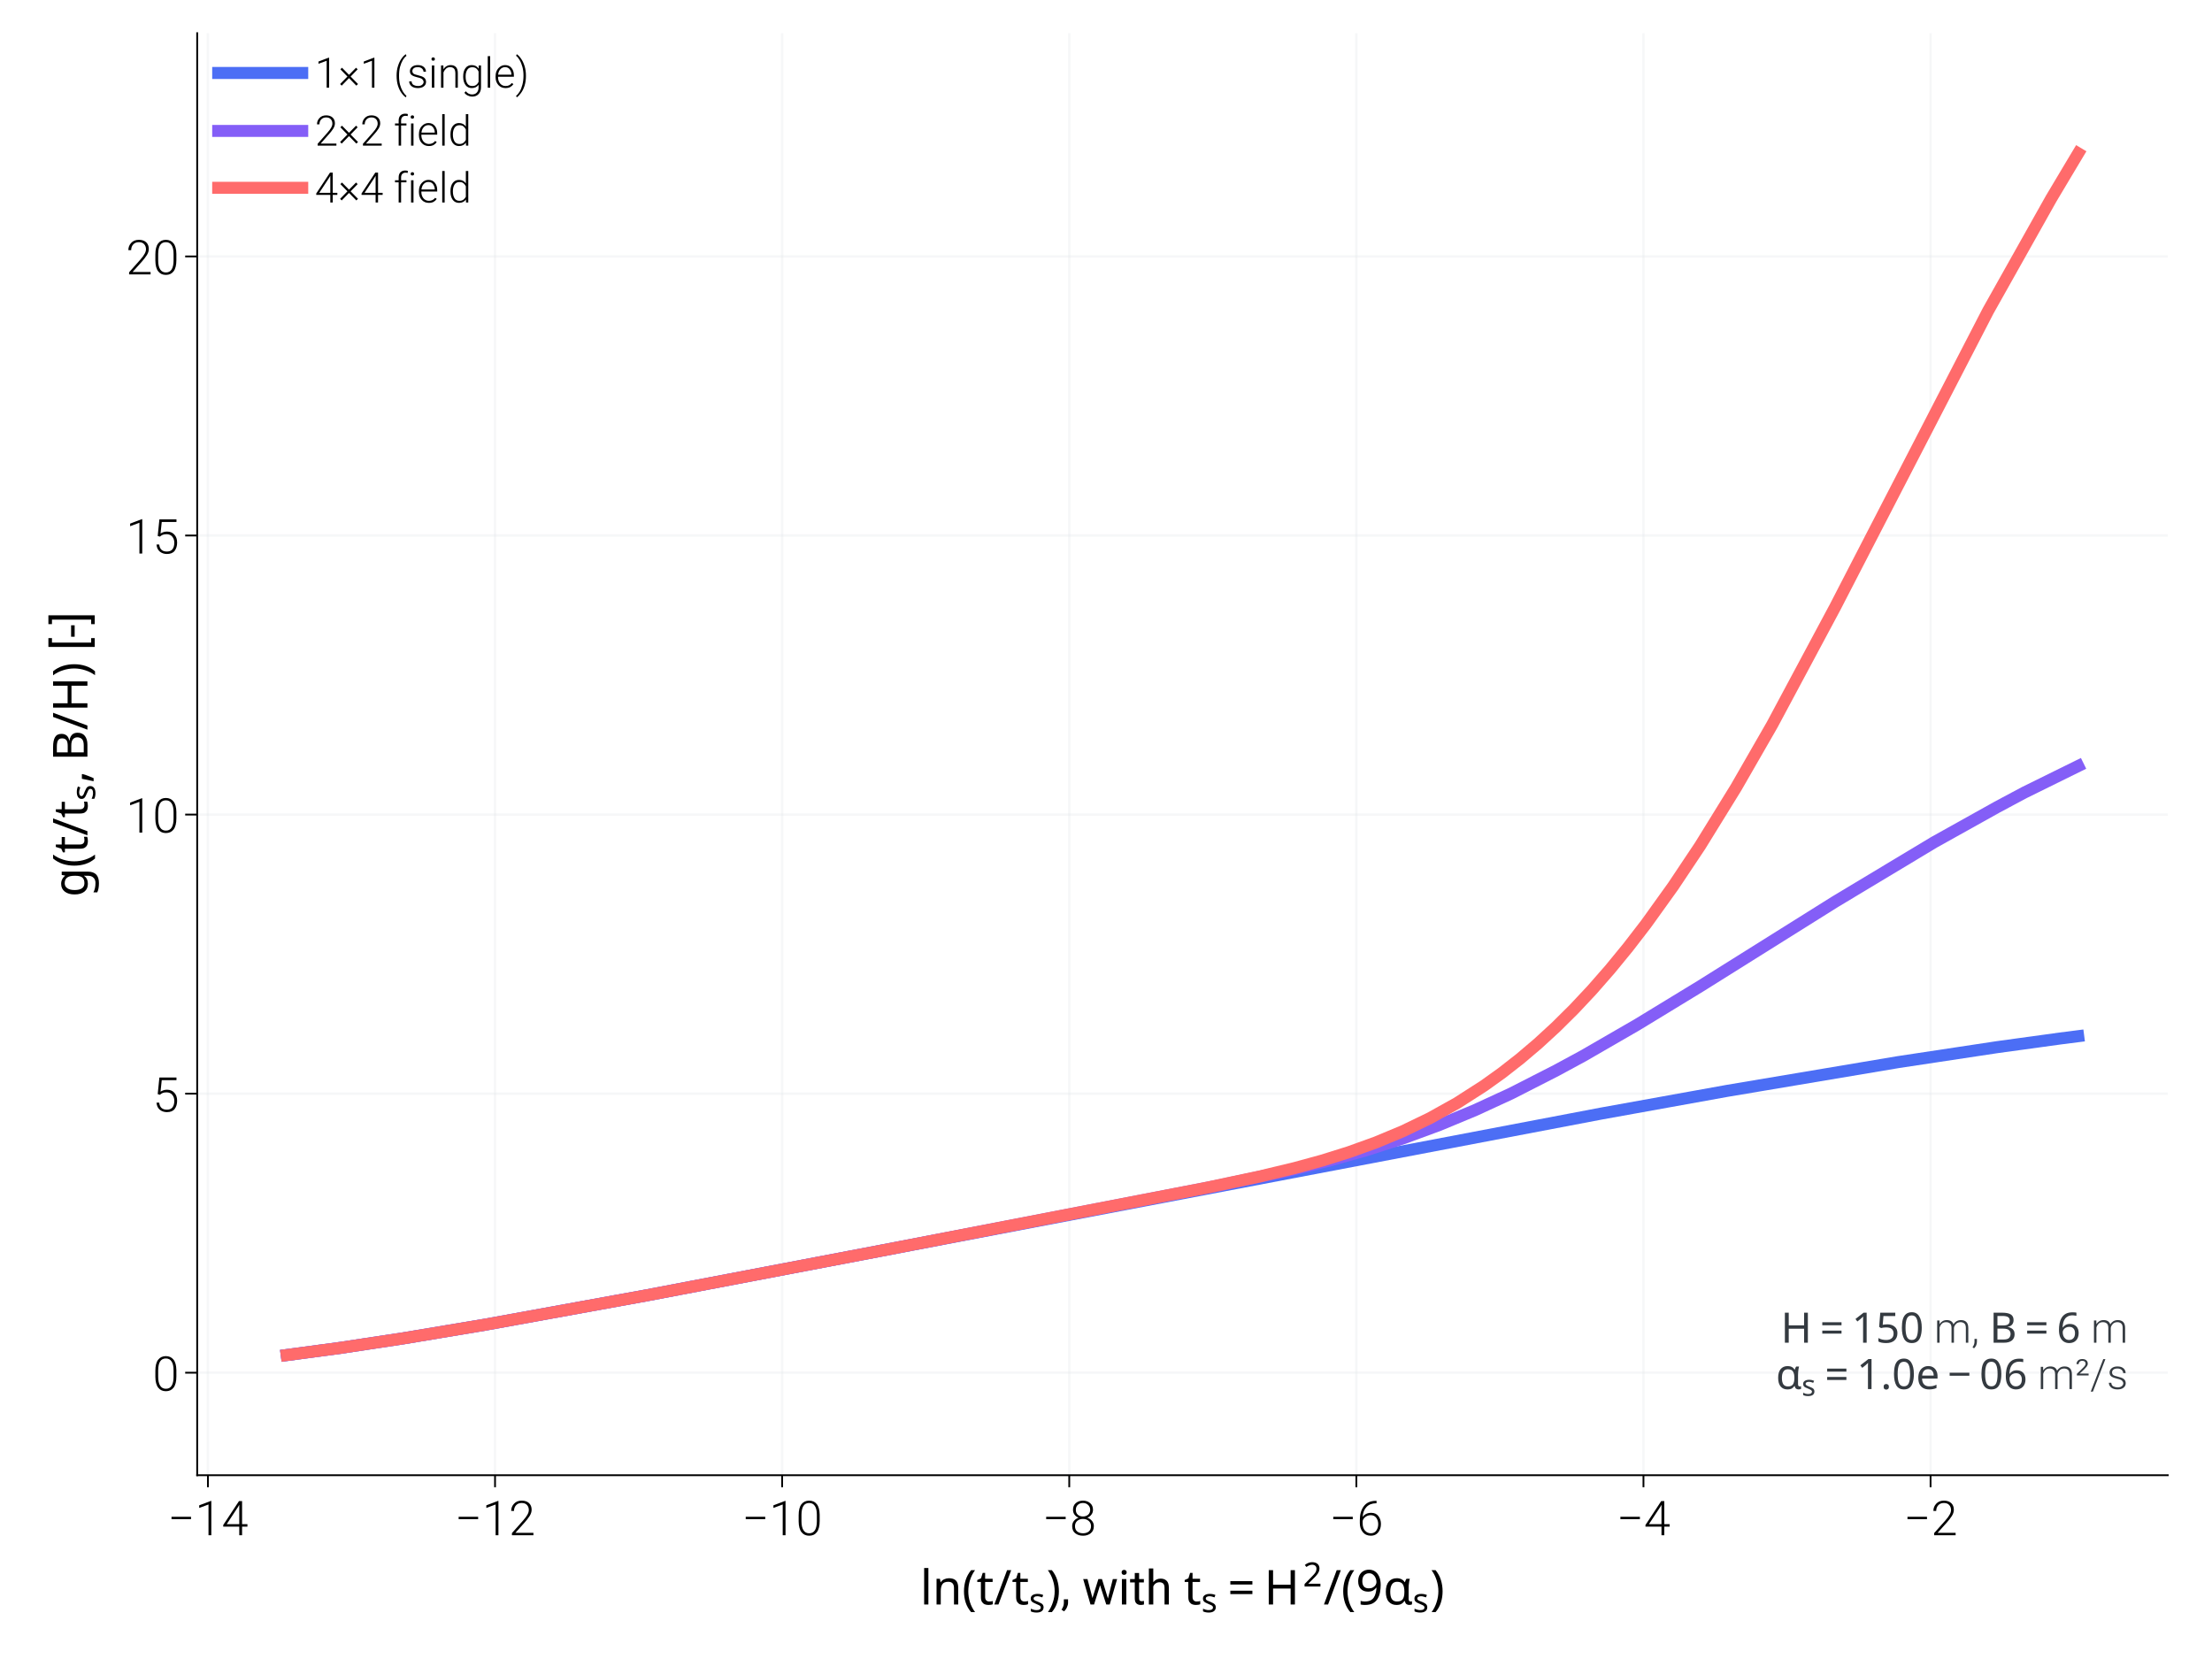
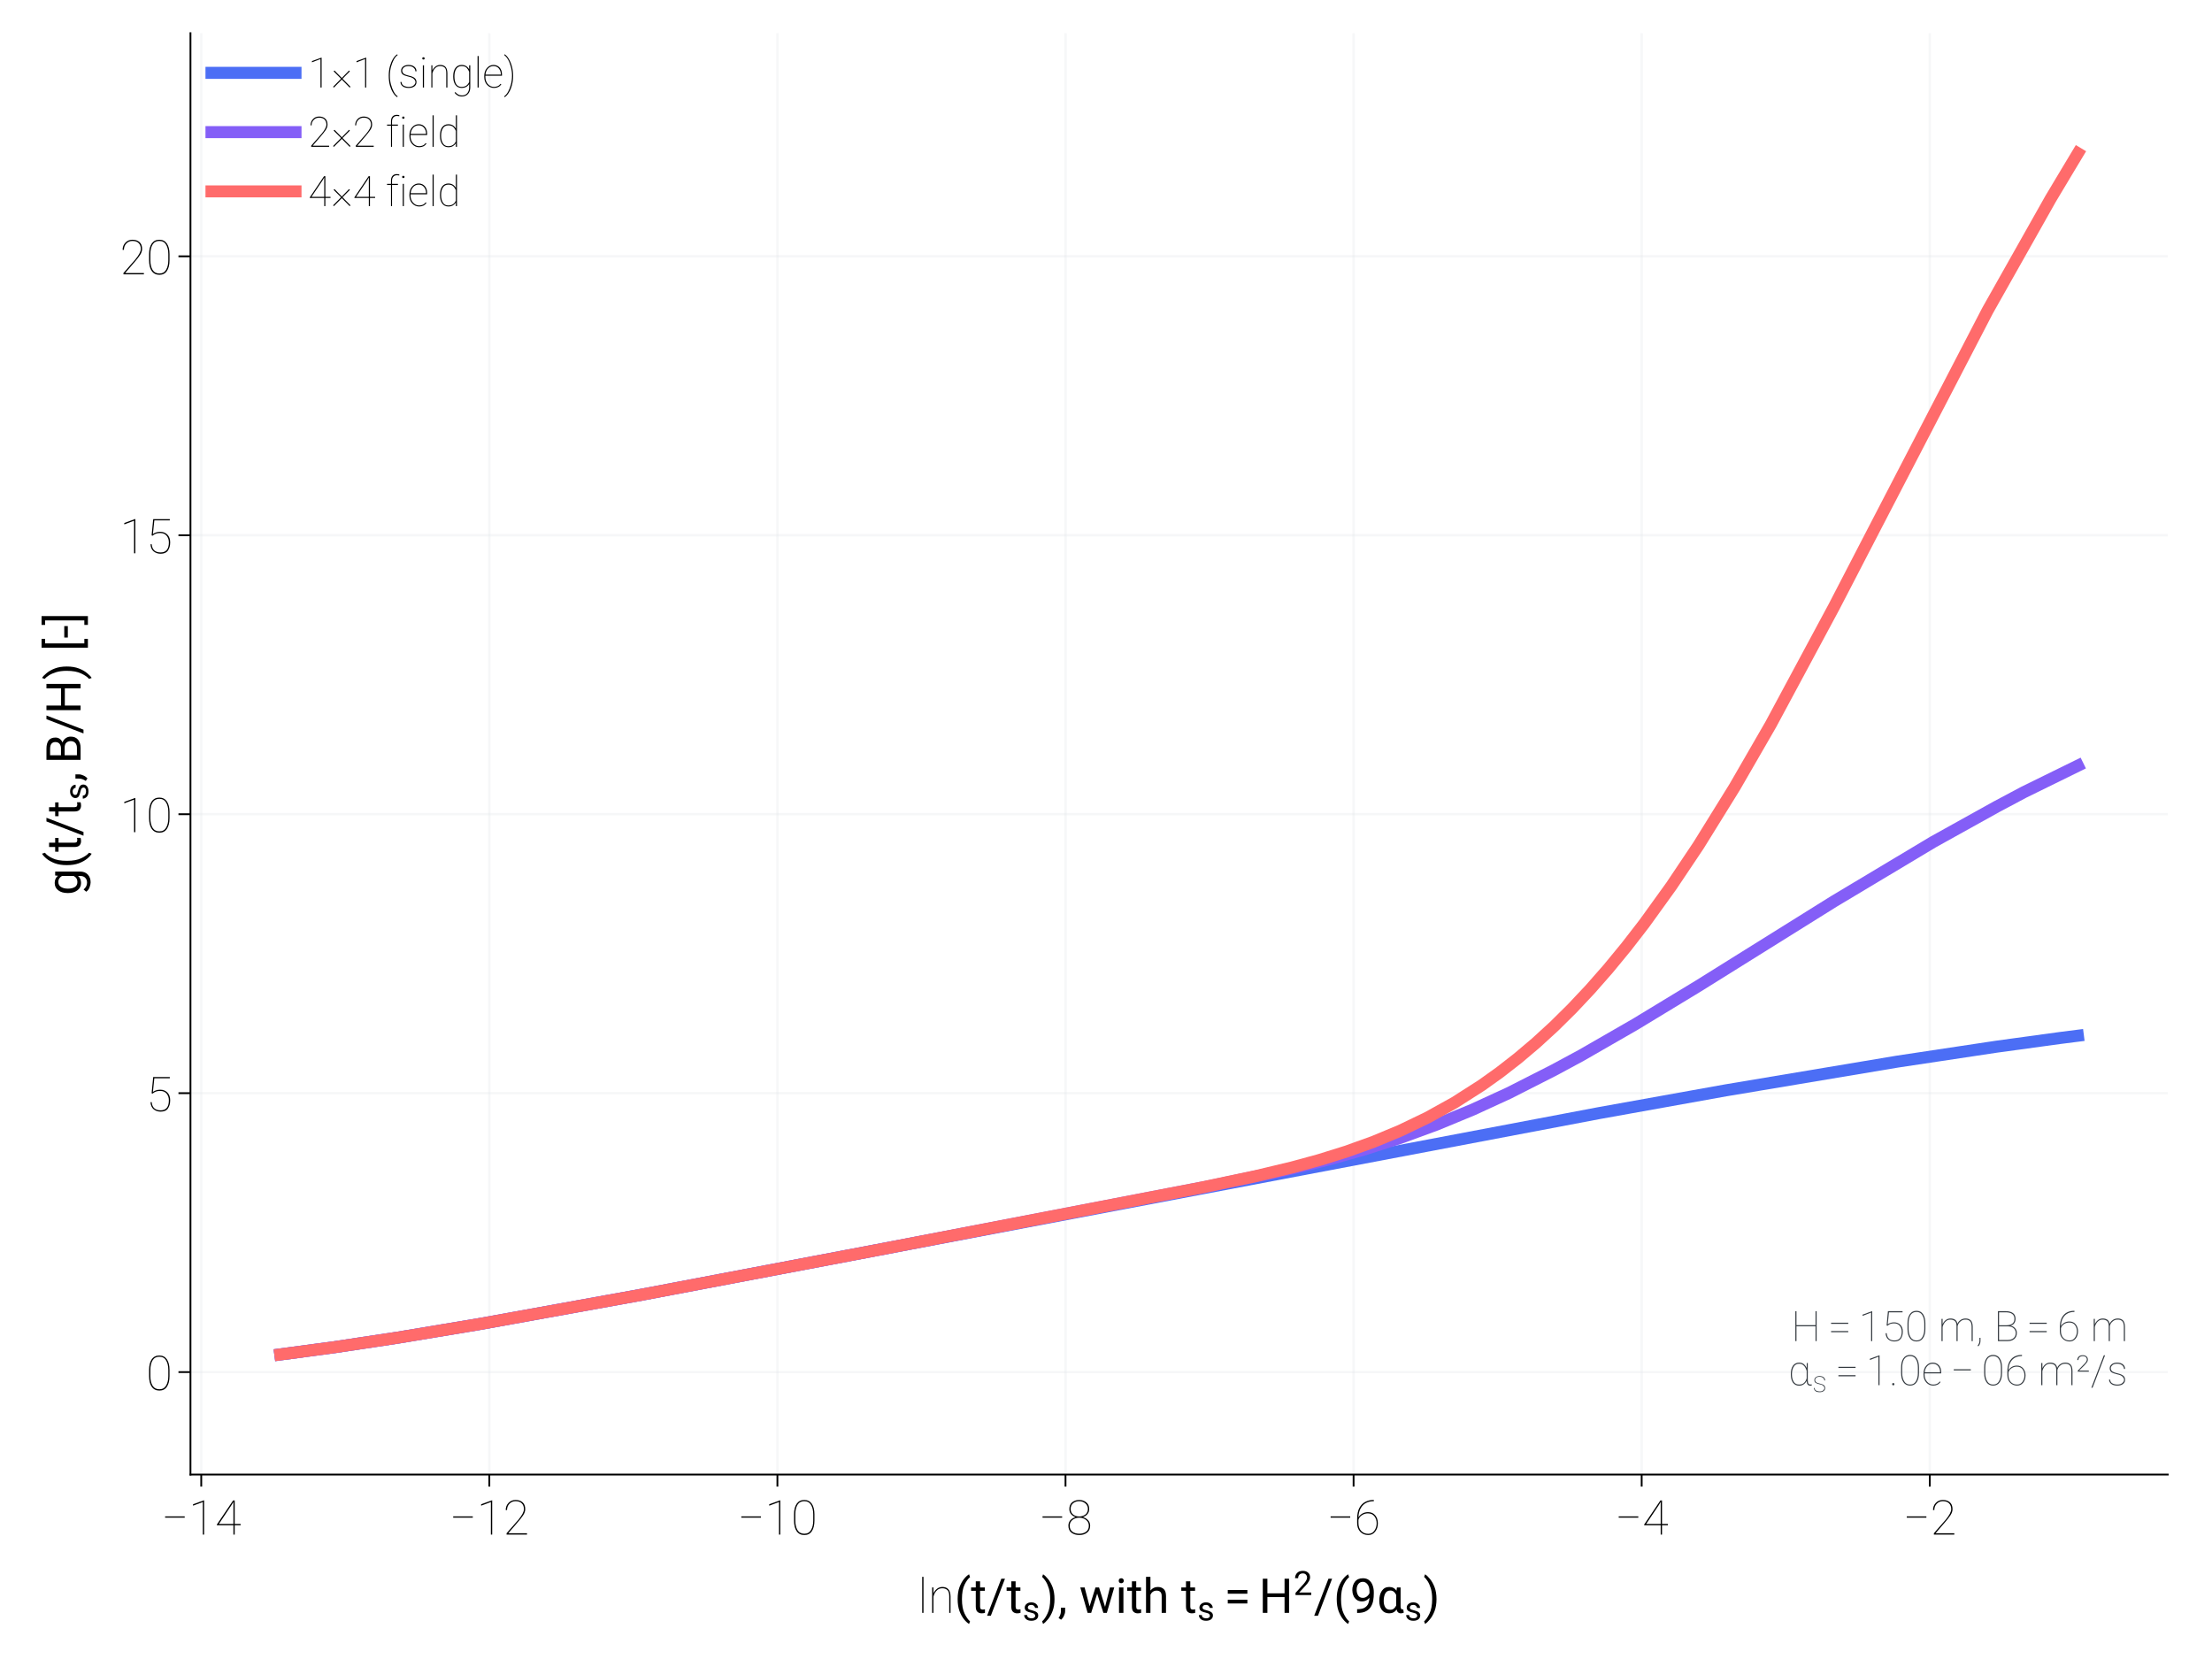
<svg xmlns="http://www.w3.org/2000/svg" xmlns:xlink="http://www.w3.org/1999/xlink" width="368.504pt" height="276.378pt" viewBox="0 0 368.504 276.378" version="1.1">
  <defs>
    <style type="text/css">*{stroke-linejoin: round; stroke-linecap: butt}</style>
  </defs>
  <g id="figure_1">
    <g id="patch_1">
      <path d="M 0 276.378  L 368.504 276.378  L 368.504 0  L 0 0  z " style="fill: #ffffff" />
    </g>
    <g id="axes_1">
      <g id="patch_2">
-         <path d="M 32.85 245.762  L 361.134 245.762  L 361.134 5.528  L 32.85 5.528  z " style="fill: #ffffff" />
+         <path d="M 31.73 245.65  L 361.134 245.65  L 361.134 5.528  L 31.73 5.528  z " style="fill: #ffffff" />
      </g>
      <g id="matplotlib.axis_1">
        <g id="xtick_1">
          <g id="line2d_1">
-             <path d="M 34.64 245.762  L 34.64 5.528  " clip-path="url(#p4594694146)" style="fill: none; stroke: #dee2e6; stroke-opacity: 0.25; stroke-width: 0.4; stroke-linecap: square" />
+             <path d="M 33.526 245.65  L 33.526 5.528  " clip-path="url(#p5fca2d8952)" style="fill: none; stroke: #dee2e6; stroke-opacity: 0.25; stroke-width: 0.4; stroke-linecap: square" />
          </g>
          <g id="line2d_2">
            <defs>
              <path id="mc1f253ca44" d="M 0 0  L 0 2  " style="stroke: #000000; stroke-width: 0.3" />
            </defs>
            <g>
-               <use xlink:href="#mc1f253ca44" x="34.64" y="245.762" style="stroke: #000000; stroke-width: 0.3" />
+               <use xlink:href="#mc1f253ca44" x="33.526" y="245.65" style="stroke: #000000; stroke-width: 0.3" />
            </g>
          </g>
          <g id="text_1">
-             <text style="font-weight: 300; font-size: 8px; font-family: 'Roboto', 'Lato', 'Inter', 'Open Sans', 'Arial', 'Helvetica', 'Paperlogy', 'Noto Sans CJK KR', 'Pretendard', 'Gothic A1', 'Freesentation', 'AppleGothic', 'Malgun Gothic', sans-serif; text-anchor: middle" x="34.64" y="255.762" transform="rotate(-0 34.63952 255.7624)">−14</text>
+             <text style="font-weight: 200; font-size: 8px; font-family: 'Roboto', 'Inter', 'Paperlogy', 'Noto Sans CJK KR', 'Pretendard', 'Noto Sans Math', 'Noto Sans Symbols', 'Noto Sans Symbols 2', sans-serif; text-anchor: middle" x="33.526" y="255.65" transform="rotate(-0 33.52563 255.6504)">−14</text>
          </g>
        </g>
        <g id="xtick_2">
          <g id="line2d_3">
-             <path d="M 82.47 245.762  L 82.47 5.528  " clip-path="url(#p4594694146)" style="fill: none; stroke: #dee2e6; stroke-opacity: 0.25; stroke-width: 0.4; stroke-linecap: square" />
+             <path d="M 81.519 245.65  L 81.519 5.528  " clip-path="url(#p5fca2d8952)" style="fill: none; stroke: #dee2e6; stroke-opacity: 0.25; stroke-width: 0.4; stroke-linecap: square" />
          </g>
          <g id="line2d_4">
            <g>
-               <use xlink:href="#mc1f253ca44" x="82.47" y="245.762" style="stroke: #000000; stroke-width: 0.3" />
+               <use xlink:href="#mc1f253ca44" x="81.519" y="245.65" style="stroke: #000000; stroke-width: 0.3" />
            </g>
          </g>
          <g id="text_2">
-             <text style="font-weight: 300; font-size: 8px; font-family: 'Roboto', 'Lato', 'Inter', 'Open Sans', 'Arial', 'Helvetica', 'Paperlogy', 'Noto Sans CJK KR', 'Pretendard', 'Gothic A1', 'Freesentation', 'AppleGothic', 'Malgun Gothic', sans-serif; text-anchor: middle" x="82.47" y="255.762" transform="rotate(-0 82.46967 255.7624)">−12</text>
+             <text style="font-weight: 200; font-size: 8px; font-family: 'Roboto', 'Inter', 'Paperlogy', 'Noto Sans CJK KR', 'Pretendard', 'Noto Sans Math', 'Noto Sans Symbols', 'Noto Sans Symbols 2', sans-serif; text-anchor: middle" x="81.519" y="255.65" transform="rotate(-0 81.51896 255.6504)">−12</text>
          </g>
        </g>
        <g id="xtick_3">
          <g id="line2d_5">
-             <path d="M 130.3 245.762  L 130.3 5.528  " clip-path="url(#p4594694146)" style="fill: none; stroke: #dee2e6; stroke-opacity: 0.25; stroke-width: 0.4; stroke-linecap: square" />
+             <path d="M 129.512 245.65  L 129.512 5.528  " clip-path="url(#p5fca2d8952)" style="fill: none; stroke: #dee2e6; stroke-opacity: 0.25; stroke-width: 0.4; stroke-linecap: square" />
          </g>
          <g id="line2d_6">
            <g>
-               <use xlink:href="#mc1f253ca44" x="130.3" y="245.762" style="stroke: #000000; stroke-width: 0.3" />
+               <use xlink:href="#mc1f253ca44" x="129.512" y="245.65" style="stroke: #000000; stroke-width: 0.3" />
            </g>
          </g>
          <g id="text_3">
-             <text style="font-weight: 300; font-size: 8px; font-family: 'Roboto', 'Lato', 'Inter', 'Open Sans', 'Arial', 'Helvetica', 'Paperlogy', 'Noto Sans CJK KR', 'Pretendard', 'Gothic A1', 'Freesentation', 'AppleGothic', 'Malgun Gothic', sans-serif; text-anchor: middle" x="130.3" y="255.762" transform="rotate(-0 130.2998 255.7624)">−10</text>
+             <text style="font-weight: 200; font-size: 8px; font-family: 'Roboto', 'Inter', 'Paperlogy', 'Noto Sans CJK KR', 'Pretendard', 'Noto Sans Math', 'Noto Sans Symbols', 'Noto Sans Symbols 2', sans-serif; text-anchor: middle" x="129.512" y="255.65" transform="rotate(-0 129.5123 255.6504)">−10</text>
          </g>
        </g>
        <g id="xtick_4">
          <g id="line2d_7">
-             <path d="M 178.13 245.762  L 178.13 5.528  " clip-path="url(#p4594694146)" style="fill: none; stroke: #dee2e6; stroke-opacity: 0.25; stroke-width: 0.4; stroke-linecap: square" />
+             <path d="M 177.506 245.65  L 177.506 5.528  " clip-path="url(#p5fca2d8952)" style="fill: none; stroke: #dee2e6; stroke-opacity: 0.25; stroke-width: 0.4; stroke-linecap: square" />
          </g>
          <g id="line2d_8">
            <g>
-               <use xlink:href="#mc1f253ca44" x="178.13" y="245.762" style="stroke: #000000; stroke-width: 0.3" />
+               <use xlink:href="#mc1f253ca44" x="177.506" y="245.65" style="stroke: #000000; stroke-width: 0.3" />
            </g>
          </g>
          <g id="text_4">
-             <text style="font-weight: 300; font-size: 8px; font-family: 'Roboto', 'Lato', 'Inter', 'Open Sans', 'Arial', 'Helvetica', 'Paperlogy', 'Noto Sans CJK KR', 'Pretendard', 'Gothic A1', 'Freesentation', 'AppleGothic', 'Malgun Gothic', sans-serif; text-anchor: middle" x="178.13" y="255.762" transform="rotate(-0 178.13 255.7624)">−8</text>
+             <text style="font-weight: 200; font-size: 8px; font-family: 'Roboto', 'Inter', 'Paperlogy', 'Noto Sans CJK KR', 'Pretendard', 'Noto Sans Math', 'Noto Sans Symbols', 'Noto Sans Symbols 2', sans-serif; text-anchor: middle" x="177.506" y="255.65" transform="rotate(-0 177.5056 255.6504)">−8</text>
          </g>
        </g>
        <g id="xtick_5">
          <g id="line2d_9">
-             <path d="M 225.96 245.762  L 225.96 5.528  " clip-path="url(#p4594694146)" style="fill: none; stroke: #dee2e6; stroke-opacity: 0.25; stroke-width: 0.4; stroke-linecap: square" />
+             <path d="M 225.499 245.65  L 225.499 5.528  " clip-path="url(#p5fca2d8952)" style="fill: none; stroke: #dee2e6; stroke-opacity: 0.25; stroke-width: 0.4; stroke-linecap: square" />
          </g>
          <g id="line2d_10">
            <g>
-               <use xlink:href="#mc1f253ca44" x="225.96" y="245.762" style="stroke: #000000; stroke-width: 0.3" />
+               <use xlink:href="#mc1f253ca44" x="225.499" y="245.65" style="stroke: #000000; stroke-width: 0.3" />
            </g>
          </g>
          <g id="text_5">
-             <text style="font-weight: 300; font-size: 8px; font-family: 'Roboto', 'Lato', 'Inter', 'Open Sans', 'Arial', 'Helvetica', 'Paperlogy', 'Noto Sans CJK KR', 'Pretendard', 'Gothic A1', 'Freesentation', 'AppleGothic', 'Malgun Gothic', sans-serif; text-anchor: middle" x="225.96" y="255.762" transform="rotate(-0 225.9601 255.7624)">−6</text>
+             <text style="font-weight: 200; font-size: 8px; font-family: 'Roboto', 'Inter', 'Paperlogy', 'Noto Sans CJK KR', 'Pretendard', 'Noto Sans Math', 'Noto Sans Symbols', 'Noto Sans Symbols 2', sans-serif; text-anchor: middle" x="225.499" y="255.65" transform="rotate(-0 225.499 255.6504)">−6</text>
          </g>
        </g>
        <g id="xtick_6">
          <g id="line2d_11">
-             <path d="M 273.79 245.762  L 273.79 5.528  " clip-path="url(#p4594694146)" style="fill: none; stroke: #dee2e6; stroke-opacity: 0.25; stroke-width: 0.4; stroke-linecap: square" />
+             <path d="M 273.492 245.65  L 273.492 5.528  " clip-path="url(#p5fca2d8952)" style="fill: none; stroke: #dee2e6; stroke-opacity: 0.25; stroke-width: 0.4; stroke-linecap: square" />
          </g>
          <g id="line2d_12">
            <g>
-               <use xlink:href="#mc1f253ca44" x="273.79" y="245.762" style="stroke: #000000; stroke-width: 0.3" />
+               <use xlink:href="#mc1f253ca44" x="273.492" y="245.65" style="stroke: #000000; stroke-width: 0.3" />
            </g>
          </g>
          <g id="text_6">
-             <text style="font-weight: 300; font-size: 8px; font-family: 'Roboto', 'Lato', 'Inter', 'Open Sans', 'Arial', 'Helvetica', 'Paperlogy', 'Noto Sans CJK KR', 'Pretendard', 'Gothic A1', 'Freesentation', 'AppleGothic', 'Malgun Gothic', sans-serif; text-anchor: middle" x="273.79" y="255.762" transform="rotate(-0 273.7903 255.7624)">−4</text>
+             <text style="font-weight: 200; font-size: 8px; font-family: 'Roboto', 'Inter', 'Paperlogy', 'Noto Sans CJK KR', 'Pretendard', 'Noto Sans Math', 'Noto Sans Symbols', 'Noto Sans Symbols 2', sans-serif; text-anchor: middle" x="273.492" y="255.65" transform="rotate(-0 273.4923 255.6504)">−4</text>
          </g>
        </g>
        <g id="xtick_7">
          <g id="line2d_13">
-             <path d="M 321.62 245.762  L 321.62 5.528  " clip-path="url(#p4594694146)" style="fill: none; stroke: #dee2e6; stroke-opacity: 0.25; stroke-width: 0.4; stroke-linecap: square" />
+             <path d="M 321.486 245.65  L 321.486 5.528  " clip-path="url(#p5fca2d8952)" style="fill: none; stroke: #dee2e6; stroke-opacity: 0.25; stroke-width: 0.4; stroke-linecap: square" />
          </g>
          <g id="line2d_14">
            <g>
-               <use xlink:href="#mc1f253ca44" x="321.62" y="245.762" style="stroke: #000000; stroke-width: 0.3" />
+               <use xlink:href="#mc1f253ca44" x="321.486" y="245.65" style="stroke: #000000; stroke-width: 0.3" />
            </g>
          </g>
          <g id="text_7">
-             <text style="font-weight: 300; font-size: 8px; font-family: 'Roboto', 'Lato', 'Inter', 'Open Sans', 'Arial', 'Helvetica', 'Paperlogy', 'Noto Sans CJK KR', 'Pretendard', 'Gothic A1', 'Freesentation', 'AppleGothic', 'Malgun Gothic', sans-serif; text-anchor: middle" x="321.62" y="255.762" transform="rotate(-0 321.6204 255.7624)">−2</text>
+             <text style="font-weight: 200; font-size: 8px; font-family: 'Roboto', 'Inter', 'Paperlogy', 'Noto Sans CJK KR', 'Pretendard', 'Noto Sans Math', 'Noto Sans Symbols', 'Noto Sans Symbols 2', sans-serif; text-anchor: middle" x="321.486" y="255.65" transform="rotate(-0 321.4856 255.6504)">−2</text>
          </g>
        </g>
        <g id="text_8">
-           <g transform="translate(153.272 268.2424)">
+           <g transform="translate(152.912 268.6904)">
            <text>
-               <tspan x="0" y="-0.945" style="font-size: 8px; font-family: 'Noto Sans Math'">l</tspan>
-               <tspan x="2.064" y="-0.945" style="font-size: 8px; font-family: 'Noto Sans Math'">n</tspan>
-               <tspan x="7.008" y="-0.945" style="font-size: 8px; font-family: 'Noto Sans Math'">(</tspan>
-               <tspan x="9.408" y="-0.945" style="font-size: 8px; font-family: 'Noto Sans Math'">t</tspan>
-               <tspan x="12.296" y="-0.945" style="font-size: 8px; font-family: 'Noto Sans Math'">/</tspan>
-               <tspan x="15.272" y="-0.945" style="font-size: 8px; font-family: 'Noto Sans Math'">t</tspan>
-               <tspan x="21.056" y="-0.945" style="font-size: 8px; font-family: 'Noto Sans Math'">)</tspan>
-               <tspan x="43.96" y="-0.945" style="font-size: 8px; font-family: 'Noto Sans Math'">t</tspan>
-               <tspan x="51.241" y="-0.945" style="font-size: 8px; font-family: 'Noto Sans Math'">=</tspan>
-               <tspan x="57.313" y="-0.945" style="font-size: 8px; font-family: 'Noto Sans Math'">H</tspan>
-               <tspan x="67.209" y="-0.945" style="font-size: 8px; font-family: 'Noto Sans Math'">/</tspan>
-               <tspan x="70.185" y="-0.945" style="font-size: 8px; font-family: 'Noto Sans Math'">(</tspan>
-               <tspan x="72.585" y="-0.945" style="font-size: 8px; font-family: 'Noto Sans Math'">9</tspan>
-               <tspan x="77.161" y="-0.945" style="font-size: 8px; font-family: 'Noto Sans Math'">α</tspan>
-               <tspan x="84.977" y="-0.945" style="font-size: 8px; font-family: 'Noto Sans Math'">)</tspan>
-               <tspan x="18.16" y="0.339" style="font-size: 5.6px; font-family: 'Noto Sans Math'">s</tspan>
-               <tspan x="46.848" y="0.339" style="font-size: 5.6px; font-family: 'Noto Sans Math'">s</tspan>
-               <tspan x="63.792" y="-3.942" style="font-size: 5.6px; font-family: 'Noto Sans Math'">2</tspan>
-               <tspan x="82.081" y="0.339" style="font-size: 5.6px; font-family: 'Noto Sans Math'">s</tspan>
-               <tspan x="23.456" y="-0.945" style="font-size: 8px; font-family: 'Roboto'">,</tspan>
-               <tspan x="25.027" y="-0.945" style="font-size: 8px; font-family: 'Roboto'"> </tspan>
-               <tspan x="27.007" y="-0.945" style="font-size: 8px; font-family: 'Roboto'">w</tspan>
-               <tspan x="33.019" y="-0.945" style="font-size: 8px; font-family: 'Roboto'">i</tspan>
-               <tspan x="34.96" y="-0.945" style="font-size: 8px; font-family: 'Roboto'">t</tspan>
-               <tspan x="37.574" y="-0.945" style="font-size: 8px; font-family: 'Roboto'">h</tspan>
-               <tspan x="41.98" y="-0.945" style="font-size: 8px; font-family: 'Roboto'"> </tspan>
+               <tspan x="0" y="-0" style="font-weight: 200; font-size: 8px; font-family: 'Roboto'">l</tspan>
+               <tspan x="1.707" y="-0" style="font-weight: 200; font-size: 8px; font-family: 'Roboto'">n</tspan>
+               <tspan x="6.094" y="-0" style="font-size: 8px; font-family: 'Roboto'">(</tspan>
+               <tspan x="8.832" y="-0" style="font-size: 8px; font-family: 'Roboto'">t</tspan>
+               <tspan x="11.449" y="-0" style="font-size: 8px; font-family: 'Roboto'">/</tspan>
+               <tspan x="14.75" y="-0" style="font-size: 8px; font-family: 'Roboto'">t</tspan>
+               <tspan x="20.543" y="-0" style="font-size: 8px; font-family: 'Roboto'">)</tspan>
+               <tspan x="23.328" y="-0" style="font-size: 8px; font-family: 'Roboto'">,</tspan>
+               <tspan x="24.903" y="-0" style="font-size: 8px; font-family: 'Roboto'"> </tspan>
+               <tspan x="26.887" y="-0" style="font-size: 8px; font-family: 'Roboto'">w</tspan>
+               <tspan x="32.899" y="-0" style="font-size: 8px; font-family: 'Roboto'">i</tspan>
+               <tspan x="34.844" y="-0" style="font-size: 8px; font-family: 'Roboto'">t</tspan>
+               <tspan x="37.461" y="-0" style="font-size: 8px; font-family: 'Roboto'">h</tspan>
+               <tspan x="41.867" y="-0" style="font-size: 8px; font-family: 'Roboto'"> </tspan>
+               <tspan x="43.852" y="-0" style="font-size: 8px; font-family: 'Roboto'">t</tspan>
+               <tspan x="51.03" y="-0" style="font-size: 8px; font-family: 'Roboto'">=</tspan>
+               <tspan x="56.806" y="-0" style="font-size: 8px; font-family: 'Roboto'">H</tspan>
+               <tspan x="65.946" y="-0" style="font-size: 8px; font-family: 'Roboto'">/</tspan>
+               <tspan x="69.247" y="-0" style="font-size: 8px; font-family: 'Roboto'">(</tspan>
+               <tspan x="71.985" y="-0" style="font-size: 8px; font-family: 'Roboto'">9</tspan>
+               <tspan x="76.481" y="-0" style="font-size: 8px; font-family: 'Roboto'">α</tspan>
+               <tspan x="84.181" y="-0" style="font-size: 8px; font-family: 'Roboto'">)</tspan>
+               <tspan x="17.441" y="1.27" style="font-size: 5.6px; font-family: 'Roboto'">s</tspan>
+               <tspan x="46.543" y="1.27" style="font-size: 5.6px; font-family: 'Roboto'">s</tspan>
+               <tspan x="62.587" y="-2.964" style="font-size: 5.6px; font-family: 'Roboto'">2</tspan>
+               <tspan x="81.079" y="1.27" style="font-size: 5.6px; font-family: 'Roboto'">s</tspan>
            </text>
          </g>
        </g>
      </g>
      <g id="matplotlib.axis_2">
        <g id="ytick_1">
          <g id="line2d_15">
-             <path d="M 32.85 228.686  L 361.134 228.686  " clip-path="url(#p4594694146)" style="fill: none; stroke: #dee2e6; stroke-opacity: 0.25; stroke-width: 0.4; stroke-linecap: square" />
+             <path d="M 31.73 228.582  L 361.134 228.582  " clip-path="url(#p5fca2d8952)" style="fill: none; stroke: #dee2e6; stroke-opacity: 0.25; stroke-width: 0.4; stroke-linecap: square" />
          </g>
          <g id="line2d_16">
            <defs>
              <path id="mc5c2f7087b" d="M 0 0  L -2 0  " style="stroke: #000000; stroke-width: 0.3" />
            </defs>
            <g>
-               <use xlink:href="#mc5c2f7087b" x="32.85" y="228.686" style="stroke: #000000; stroke-width: 0.3" />
+               <use xlink:href="#mc5c2f7087b" x="31.73" y="228.582" style="stroke: #000000; stroke-width: 0.3" />
            </g>
          </g>
          <g id="text_9">
-             <text style="font-weight: 300; font-size: 8px; font-family: 'Roboto', 'Lato', 'Inter', 'Open Sans', 'Arial', 'Helvetica', 'Paperlogy', 'Noto Sans CJK KR', 'Pretendard', 'Gothic A1', 'Freesentation', 'AppleGothic', 'Malgun Gothic', sans-serif; text-anchor: end" x="29.85" y="231.686" transform="rotate(-0 29.85008 231.686)">0</text>
+             <text style="font-weight: 200; font-size: 8px; font-family: 'Roboto', 'Inter', 'Paperlogy', 'Noto Sans CJK KR', 'Pretendard', 'Noto Sans Math', 'Noto Sans Symbols', 'Noto Sans Symbols 2', sans-serif; text-anchor: end" x="28.73" y="231.582" transform="rotate(-0 28.73008 231.582)">0</text>
          </g>
        </g>
        <g id="ytick_2">
          <g id="line2d_17">
-             <path d="M 32.85 182.194  L 361.134 182.194  " clip-path="url(#p4594694146)" style="fill: none; stroke: #dee2e6; stroke-opacity: 0.25; stroke-width: 0.4; stroke-linecap: square" />
+             <path d="M 31.73 182.112  L 361.134 182.112  " clip-path="url(#p5fca2d8952)" style="fill: none; stroke: #dee2e6; stroke-opacity: 0.25; stroke-width: 0.4; stroke-linecap: square" />
          </g>
          <g id="line2d_18">
            <g>
-               <use xlink:href="#mc5c2f7087b" x="32.85" y="182.194" style="stroke: #000000; stroke-width: 0.3" />
+               <use xlink:href="#mc5c2f7087b" x="31.73" y="182.112" style="stroke: #000000; stroke-width: 0.3" />
            </g>
          </g>
          <g id="text_10">
-             <text style="font-weight: 300; font-size: 8px; font-family: 'Roboto', 'Lato', 'Inter', 'Open Sans', 'Arial', 'Helvetica', 'Paperlogy', 'Noto Sans CJK KR', 'Pretendard', 'Gothic A1', 'Freesentation', 'AppleGothic', 'Malgun Gothic', sans-serif; text-anchor: end" x="29.85" y="185.194" transform="rotate(-0 29.85008 185.1945)">5</text>
+             <text style="font-weight: 200; font-size: 8px; font-family: 'Roboto', 'Inter', 'Paperlogy', 'Noto Sans CJK KR', 'Pretendard', 'Noto Sans Math', 'Noto Sans Symbols', 'Noto Sans Symbols 2', sans-serif; text-anchor: end" x="28.73" y="185.112" transform="rotate(-0 28.73008 185.1121)">5</text>
          </g>
        </g>
        <g id="ytick_3">
          <g id="line2d_19">
-             <path d="M 32.85 135.703  L 361.134 135.703  " clip-path="url(#p4594694146)" style="fill: none; stroke: #dee2e6; stroke-opacity: 0.25; stroke-width: 0.4; stroke-linecap: square" />
+             <path d="M 31.73 135.642  L 361.134 135.642  " clip-path="url(#p5fca2d8952)" style="fill: none; stroke: #dee2e6; stroke-opacity: 0.25; stroke-width: 0.4; stroke-linecap: square" />
          </g>
          <g id="line2d_20">
            <g>
-               <use xlink:href="#mc5c2f7087b" x="32.85" y="135.703" style="stroke: #000000; stroke-width: 0.3" />
+               <use xlink:href="#mc5c2f7087b" x="31.73" y="135.642" style="stroke: #000000; stroke-width: 0.3" />
            </g>
          </g>
          <g id="text_11">
-             <text style="font-weight: 300; font-size: 8px; font-family: 'Roboto', 'Lato', 'Inter', 'Open Sans', 'Arial', 'Helvetica', 'Paperlogy', 'Noto Sans CJK KR', 'Pretendard', 'Gothic A1', 'Freesentation', 'AppleGothic', 'Malgun Gothic', sans-serif; text-anchor: end" x="29.85" y="138.703" transform="rotate(-0 29.85008 138.7029)">10</text>
+             <text style="font-weight: 200; font-size: 8px; font-family: 'Roboto', 'Inter', 'Paperlogy', 'Noto Sans CJK KR', 'Pretendard', 'Noto Sans Math', 'Noto Sans Symbols', 'Noto Sans Symbols 2', sans-serif; text-anchor: end" x="28.73" y="138.642" transform="rotate(-0 28.73008 138.6422)">10</text>
          </g>
        </g>
        <g id="ytick_4">
          <g id="line2d_21">
-             <path d="M 32.85 89.211  L 361.134 89.211  " clip-path="url(#p4594694146)" style="fill: none; stroke: #dee2e6; stroke-opacity: 0.25; stroke-width: 0.4; stroke-linecap: square" />
+             <path d="M 31.73 89.172  L 361.134 89.172  " clip-path="url(#p5fca2d8952)" style="fill: none; stroke: #dee2e6; stroke-opacity: 0.25; stroke-width: 0.4; stroke-linecap: square" />
          </g>
          <g id="line2d_22">
            <g>
-               <use xlink:href="#mc5c2f7087b" x="32.85" y="89.211" style="stroke: #000000; stroke-width: 0.3" />
+               <use xlink:href="#mc5c2f7087b" x="31.73" y="89.172" style="stroke: #000000; stroke-width: 0.3" />
            </g>
          </g>
          <g id="text_12">
-             <text style="font-weight: 300; font-size: 8px; font-family: 'Roboto', 'Lato', 'Inter', 'Open Sans', 'Arial', 'Helvetica', 'Paperlogy', 'Noto Sans CJK KR', 'Pretendard', 'Gothic A1', 'Freesentation', 'AppleGothic', 'Malgun Gothic', sans-serif; text-anchor: end" x="29.85" y="92.211" transform="rotate(-0 29.85008 92.21134)">15</text>
+             <text style="font-weight: 200; font-size: 8px; font-family: 'Roboto', 'Inter', 'Paperlogy', 'Noto Sans CJK KR', 'Pretendard', 'Noto Sans Math', 'Noto Sans Symbols', 'Noto Sans Symbols 2', sans-serif; text-anchor: end" x="28.73" y="92.172" transform="rotate(-0 28.73008 92.17232)">15</text>
          </g>
        </g>
        <g id="ytick_5">
          <g id="line2d_23">
-             <path d="M 32.85 42.72  L 361.134 42.72  " clip-path="url(#p4594694146)" style="fill: none; stroke: #dee2e6; stroke-opacity: 0.25; stroke-width: 0.4; stroke-linecap: square" />
+             <path d="M 31.73 42.702  L 361.134 42.702  " clip-path="url(#p5fca2d8952)" style="fill: none; stroke: #dee2e6; stroke-opacity: 0.25; stroke-width: 0.4; stroke-linecap: square" />
          </g>
          <g id="line2d_24">
            <g>
-               <use xlink:href="#mc5c2f7087b" x="32.85" y="42.72" style="stroke: #000000; stroke-width: 0.3" />
+               <use xlink:href="#mc5c2f7087b" x="31.73" y="42.702" style="stroke: #000000; stroke-width: 0.3" />
            </g>
          </g>
          <g id="text_13">
-             <text style="font-weight: 300; font-size: 8px; font-family: 'Roboto', 'Lato', 'Inter', 'Open Sans', 'Arial', 'Helvetica', 'Paperlogy', 'Noto Sans CJK KR', 'Pretendard', 'Gothic A1', 'Freesentation', 'AppleGothic', 'Malgun Gothic', sans-serif; text-anchor: end" x="29.85" y="45.72" transform="rotate(-0 29.85008 45.71977)">20</text>
+             <text style="font-weight: 200; font-size: 8px; font-family: 'Roboto', 'Inter', 'Paperlogy', 'Noto Sans CJK KR', 'Pretendard', 'Noto Sans Math', 'Noto Sans Symbols', 'Noto Sans Symbols 2', sans-serif; text-anchor: end" x="28.73" y="45.702" transform="rotate(-0 28.73008 45.70243)">20</text>
          </g>
        </g>
        <g id="text_14">
-           <g transform="translate(15.06258 149.445) rotate(-90)">
+           <g transform="translate(13.92508 149.149) rotate(-90)">
            <text>
-               <tspan x="0" y="-0.5" style="font-size: 8px; font-family: 'Noto Sans Math'">g</tspan>
-               <tspan x="4.92" y="-0.5" style="font-size: 8px; font-family: 'Noto Sans Math'">(</tspan>
-               <tspan x="7.32" y="-0.5" style="font-size: 8px; font-family: 'Noto Sans Math'">t</tspan>
-               <tspan x="10.208" y="-0.5" style="font-size: 8px; font-family: 'Noto Sans Math'">/</tspan>
-               <tspan x="13.184" y="-0.5" style="font-size: 8px; font-family: 'Noto Sans Math'">t</tspan>
-               <tspan x="18.968" y="-0.5" style="font-size: 8px; font-family: 'Noto Sans Math'">,</tspan>
-               <tspan x="22.608" y="-0.5" style="font-size: 8px; font-family: 'Noto Sans Math'">B</tspan>
-               <tspan x="27.808" y="-0.5" style="font-size: 8px; font-family: 'Noto Sans Math'">/</tspan>
-               <tspan x="30.784" y="-0.5" style="font-size: 8px; font-family: 'Noto Sans Math'">H</tspan>
-               <tspan x="36.712" y="-0.5" style="font-size: 8px; font-family: 'Noto Sans Math'">)</tspan>
-               <tspan x="16.072" y="0.784" style="font-size: 5.6px; font-family: 'Noto Sans Math'">s</tspan>
-               <tspan x="39.112" y="-0.5" style="font-size: 8px; font-family: 'Roboto'"> </tspan>
-               <tspan x="41.093" y="-0.5" style="font-size: 8px; font-family: 'Roboto'">[</tspan>
-               <tspan x="43.214" y="-0.5" style="font-size: 8px; font-family: 'Roboto'">-</tspan>
-               <tspan x="45.421" y="-0.5" style="font-size: 8px; font-family: 'Roboto'">]</tspan>
+               <tspan x="0" y="-0.5" style="font-size: 8px; font-family: 'Roboto'">g</tspan>
+               <tspan x="4.492" y="-0.5" style="font-size: 8px; font-family: 'Roboto'">(</tspan>
+               <tspan x="7.23" y="-0.5" style="font-size: 8px; font-family: 'Roboto'">t</tspan>
+               <tspan x="9.848" y="-0.5" style="font-size: 8px; font-family: 'Roboto'">/</tspan>
+               <tspan x="13.148" y="-0.5" style="font-size: 8px; font-family: 'Roboto'">t</tspan>
+               <tspan x="18.942" y="-0.5" style="font-size: 8px; font-family: 'Roboto'">,</tspan>
+               <tspan x="21.901" y="-0.5" style="font-size: 8px; font-family: 'Roboto'">B</tspan>
+               <tspan x="26.885" y="-0.5" style="font-size: 8px; font-family: 'Roboto'">/</tspan>
+               <tspan x="30.186" y="-0.5" style="font-size: 8px; font-family: 'Roboto'">H</tspan>
+               <tspan x="35.893" y="-0.5" style="font-size: 8px; font-family: 'Roboto'">)</tspan>
+               <tspan x="38.678" y="-0.5" style="font-size: 8px; font-family: 'Roboto'"> </tspan>
+               <tspan x="40.663" y="-0.5" style="font-size: 8px; font-family: 'Roboto'">[</tspan>
+               <tspan x="42.784" y="-0.5" style="font-size: 8px; font-family: 'Roboto'">-</tspan>
+               <tspan x="44.995" y="-0.5" style="font-size: 8px; font-family: 'Roboto'">]</tspan>
+               <tspan x="15.84" y="0.77" style="font-size: 5.6px; font-family: 'Roboto'">s</tspan>
            </text>
          </g>
        </g>
      </g>
      <g id="line2d_25">
-         <path d="M 47.772 225.743  L 56.77 224.537  L 67.268 222.946  L 80.765 220.691  L 107.76 215.789  L 146.752 208.36  L 266.728 185.517  L 287.724 181.731  L 316.218 176.941  L 332.715 174.448  L 343.212 173.006  L 346.212 172.622  L 346.212 172.622  " clip-path="url(#p4594694146)" style="fill: none; stroke: #4c6ef5; stroke-width: 2; stroke-linecap: square" />
+         <path d="M 46.703 225.64  L 55.732 224.434  L 66.266 222.844  L 79.809 220.591  L 106.896 215.691  L 146.021 208.266  L 266.406 185.433  L 287.473 181.649  L 316.065 176.861  L 332.618 174.369  L 343.151 172.927  L 346.161 172.544  L 346.161 172.544  " clip-path="url(#p5fca2d8952)" style="fill: none; stroke: #4c6ef5; stroke-width: 2; stroke-linecap: square" />
      </g>
      <g id="line2d_26">
-         <path d="M 47.772 225.743  L 56.77 224.537  L 67.268 222.946  L 80.765 220.691  L 107.76 215.789  L 146.752 208.36  L 202.241 197.646  L 214.238 195.108  L 221.737 193.267  L 227.736 191.577  L 233.735 189.641  L 239.733 187.433  L 245.732 184.942  L 251.731 182.176  L 259.229 178.349  L 263.729 175.913  L 272.727 170.716  L 283.225 164.319  L 305.72 150.222  L 322.217 140.308  L 332.715 134.453  L 337.214 132.048  L 346.212 127.611  L 346.212 127.611  " clip-path="url(#p4594694146)" style="fill: none; stroke: #845ef7; stroke-width: 2; stroke-linecap: square" />
+         <path d="M 46.703 225.64  L 55.732 224.434  L 66.266 222.844  L 79.809 220.591  L 106.896 215.691  L 146.021 208.266  L 201.699 197.556  L 213.737 195.02  L 221.261 193.18  L 227.281 191.49  L 233.3 189.556  L 239.319 187.349  L 245.338 184.859  L 251.358 182.093  L 258.882 178.268  L 263.396 175.833  L 272.425 170.639  L 282.959 164.245  L 305.531 150.154  L 322.084 140.245  L 332.618 134.393  L 337.132 131.989  L 346.161 127.554  L 346.161 127.554  " clip-path="url(#p5fca2d8952)" style="fill: none; stroke: #845ef7; stroke-width: 2; stroke-linecap: square" />
      </g>
      <g id="line2d_27">
-         <path d="M 47.772 225.743  L 56.77 224.537  L 67.268 222.946  L 80.765 220.691  L 107.76 215.789  L 146.752 208.36  L 200.741 197.925  L 209.739 196.021  L 215.738 194.578  L 220.237 193.348  L 224.736 191.938  L 229.235 190.317  L 233.735 188.44  L 238.234 186.267  L 242.733 183.761  L 247.232 180.874  L 250.231 178.724  L 253.231 176.379  L 256.23 173.833  L 259.229 171.076  L 262.229 168.1  L 265.228 164.9  L 268.228 161.47  L 271.227 157.81  L 274.226 153.92  L 278.725 147.651  L 283.225 140.906  L 289.223 131.189  L 295.222 120.754  L 305.72 101.138  L 311.719 89.511  L 331.215 51.773  L 341.713 33.082  L 344.712 28.053  L 346.212 25.547  L 346.212 25.547  " clip-path="url(#p4594694146)" style="fill: none; stroke: #ff6b6b; stroke-width: 2; stroke-linecap: square" />
+         <path d="M 46.703 225.64  L 55.732 224.434  L 66.266 222.844  L 79.809 220.591  L 106.896 215.691  L 146.021 208.266  L 200.194 197.835  L 209.223 195.932  L 215.242 194.49  L 219.757 193.261  L 224.271 191.851  L 228.785 190.231  L 233.3 188.354  L 237.814 186.182  L 242.329 183.678  L 246.843 180.792  L 249.853 178.643  L 252.862 176.3  L 255.872 173.755  L 258.882 170.999  L 261.891 168.025  L 264.901 164.825  L 267.911 161.397  L 270.92 157.739  L 273.93 153.851  L 278.444 147.585  L 282.959 140.843  L 288.978 131.13  L 294.997 120.7  L 305.531 101.094  L 311.55 89.472  L 331.113 51.751  L 341.647 33.069  L 344.656 28.042  L 346.161 25.538  L 346.161 25.538  " clip-path="url(#p5fca2d8952)" style="fill: none; stroke: #ff6b6b; stroke-width: 2; stroke-linecap: square" />
      </g>
      <g id="patch_3">
-         <path d="M 32.85 245.762  L 32.85 5.528  " style="fill: none; stroke: #000000; stroke-width: 0.3; stroke-linejoin: miter; stroke-linecap: square" />
+         <path d="M 31.73 245.65  L 31.73 5.528  " style="fill: none; stroke: #000000; stroke-width: 0.3; stroke-linejoin: miter; stroke-linecap: square" />
      </g>
      <g id="patch_4">
-         <path d="M 32.85 245.762  L 361.134 245.762  " style="fill: none; stroke: #000000; stroke-width: 0.3; stroke-linejoin: miter; stroke-linecap: square" />
+         <path d="M 31.73 245.65  L 361.134 245.65  " style="fill: none; stroke: #000000; stroke-width: 0.3; stroke-linejoin: miter; stroke-linecap: square" />
      </g>
      <g id="text_15">
-         <g style="fill: #343a40" transform="translate(296.6782 224.6069)">
+         <g style="fill: #343a40" transform="translate(298.4058 224.3713)">
          <text>
-             <tspan x="0" y="-0.922" style="font-size: 7px; font-family: 'Noto Sans Math'; fill: #343a40">H</tspan>
-             <tspan x="6.496" y="-0.922" style="font-size: 7px; font-family: 'Noto Sans Math'; fill: #343a40">=</tspan>
-             <tspan x="11.809" y="-0.922" style="font-size: 7px; font-family: 'Noto Sans Math'; fill: #343a40">1</tspan>
-             <tspan x="15.813" y="-0.922" style="font-size: 7px; font-family: 'Noto Sans Math'; fill: #343a40">5</tspan>
-             <tspan x="19.817" y="-0.922" style="font-size: 7px; font-family: 'Noto Sans Math'; fill: #343a40">0</tspan>
-             <tspan x="34.769" y="-0.922" style="font-size: 7px; font-family: 'Noto Sans Math'; fill: #343a40">B</tspan>
-             <tspan x="40.628" y="-0.922" style="font-size: 7px; font-family: 'Noto Sans Math'; fill: #343a40">=</tspan>
-             <tspan x="45.941" y="-0.922" style="font-size: 7px; font-family: 'Noto Sans Math'; fill: #343a40">6</tspan>
-             <tspan x="23.821" y="-0.922" style="font-weight: 300; font-size: 7px; font-family: 'Roboto'; fill: #343a40"> </tspan>
-             <tspan x="25.523" y="-0.922" style="font-weight: 300; font-size: 7px; font-family: 'Roboto'; fill: #343a40">m</tspan>
-             <tspan x="31.727" y="-0.922" style="font-weight: 300; font-size: 7px; font-family: 'Roboto'; fill: #343a40">,</tspan>
-             <tspan x="33.067" y="-0.922" style="font-weight: 300; font-size: 7px; font-family: 'Roboto'; fill: #343a40"> </tspan>
-             <tspan x="49.945" y="-0.922" style="font-weight: 300; font-size: 7px; font-family: 'Roboto'; fill: #343a40"> </tspan>
-             <tspan x="51.647" y="-0.922" style="font-weight: 300; font-size: 7px; font-family: 'Roboto'; fill: #343a40">m</tspan>
+             <tspan x="0" y="-0.953" style="font-weight: 200; font-size: 7px; font-family: 'Roboto'; fill: #343a40">H</tspan>
+             <tspan x="6.141" y="-0.953" style="font-weight: 200; font-size: 7px; font-family: 'Roboto'; fill: #343a40">=</tspan>
+             <tspan x="11.242" y="-0.953" style="font-weight: 200; font-size: 7px; font-family: 'Roboto'; fill: #343a40">1</tspan>
+             <tspan x="15.094" y="-0.953" style="font-weight: 200; font-size: 7px; font-family: 'Roboto'; fill: #343a40">5</tspan>
+             <tspan x="18.946" y="-0.953" style="font-weight: 200; font-size: 7px; font-family: 'Roboto'; fill: #343a40">0</tspan>
+             <tspan x="22.799" y="-0.953" style="font-weight: 200; font-size: 7px; font-family: 'Roboto'; fill: #343a40"> </tspan>
+             <tspan x="24.487" y="-0.953" style="font-weight: 200; font-size: 7px; font-family: 'Roboto'; fill: #343a40">m</tspan>
+             <tspan x="30.735" y="-0.953" style="font-weight: 200; font-size: 7px; font-family: 'Roboto'; fill: #343a40">,</tspan>
+             <tspan x="32.058" y="-0.953" style="font-weight: 200; font-size: 7px; font-family: 'Roboto'; fill: #343a40"> </tspan>
+             <tspan x="33.746" y="-0.953" style="font-weight: 200; font-size: 7px; font-family: 'Roboto'; fill: #343a40">B</tspan>
+             <tspan x="39.207" y="-0.953" style="font-weight: 200; font-size: 7px; font-family: 'Roboto'; fill: #343a40">=</tspan>
+             <tspan x="44.308" y="-0.953" style="font-weight: 200; font-size: 7px; font-family: 'Roboto'; fill: #343a40">6</tspan>
+             <tspan x="48.161" y="-0.953" style="font-weight: 200; font-size: 7px; font-family: 'Roboto'; fill: #343a40"> </tspan>
+             <tspan x="49.849" y="-0.953" style="font-weight: 200; font-size: 7px; font-family: 'Roboto'; fill: #343a40">m</tspan>
          </text>
        </g>
-         <g style="fill: #343a40" transform="translate(295.8382 232.3288)">
+         <g style="fill: #343a40" transform="translate(297.9158 231.7199)">
          <text>
-             <tspan x="0" y="-0.922" style="font-size: 7px; font-family: 'Noto Sans Math'; fill: #343a40">α</tspan>
-             <tspan x="8.149" y="-0.922" style="font-size: 7px; font-family: 'Noto Sans Math'; fill: #343a40">=</tspan>
-             <tspan x="13.462" y="-0.922" style="font-size: 7px; font-family: 'Noto Sans Math'; fill: #343a40">1</tspan>
-             <tspan x="17.466" y="-0.922" style="font-size: 7px; font-family: 'Noto Sans Math'; fill: #343a40">.</tspan>
-             <tspan x="19.342" y="-0.922" style="font-size: 7px; font-family: 'Noto Sans Math'; fill: #343a40">0</tspan>
-             <tspan x="23.346" y="-0.922" style="font-size: 7px; font-family: 'Noto Sans Math'; fill: #343a40">e</tspan>
-             <tspan x="28.603" y="-0.922" style="font-size: 7px; font-family: 'Noto Sans Math'; fill: #343a40">−</tspan>
-             <tspan x="33.916" y="-0.922" style="font-size: 7px; font-family: 'Noto Sans Math'; fill: #343a40">0</tspan>
-             <tspan x="37.92" y="-0.922" style="font-size: 7px; font-family: 'Noto Sans Math'; fill: #343a40">6</tspan>
-             <tspan x="4.305" y="0.203" style="font-size: 4.9px; font-family: 'Noto Sans Math'; fill: #343a40">s</tspan>
-             <tspan x="41.924" y="-0.922" style="font-weight: 300; font-size: 7px; font-family: 'Roboto'; fill: #343a40"> </tspan>
-             <tspan x="43.626" y="-0.922" style="font-weight: 300; font-size: 7px; font-family: 'Roboto'; fill: #343a40">m</tspan>
-             <tspan x="49.829" y="-0.922" style="font-weight: 300; font-size: 7px; font-family: 'Roboto'; fill: #343a40">²</tspan>
-             <tspan x="52.359" y="-0.922" style="font-weight: 300; font-size: 7px; font-family: 'Roboto'; fill: #343a40">/</tspan>
-             <tspan x="55.137" y="-0.922" style="font-weight: 300; font-size: 7px; font-family: 'Roboto'; fill: #343a40">s</tspan>
+             <tspan x="0" y="-0.953" style="font-weight: 200; font-size: 7px; font-family: 'Roboto'; fill: #343a40">α</tspan>
+             <tspan x="7.851" y="-0.953" style="font-weight: 200; font-size: 7px; font-family: 'Roboto'; fill: #343a40">=</tspan>
+             <tspan x="12.953" y="-0.953" style="font-weight: 200; font-size: 7px; font-family: 'Roboto'; fill: #343a40">1</tspan>
+             <tspan x="16.805" y="-0.953" style="font-weight: 200; font-size: 7px; font-family: 'Roboto'; fill: #343a40">.</tspan>
+             <tspan x="18.373" y="-0.953" style="font-weight: 200; font-size: 7px; font-family: 'Roboto'; fill: #343a40">0</tspan>
+             <tspan x="22.225" y="-0.953" style="font-weight: 200; font-size: 7px; font-family: 'Roboto'; fill: #343a40">e</tspan>
+             <tspan x="27.002" y="-0.953" style="font-weight: 200; font-size: 7px; font-family: 'Roboto'; fill: #343a40">−</tspan>
+             <tspan x="32.207" y="-0.953" style="font-weight: 200; font-size: 7px; font-family: 'Roboto'; fill: #343a40">0</tspan>
+             <tspan x="36.059" y="-0.953" style="font-weight: 200; font-size: 7px; font-family: 'Roboto'; fill: #343a40">6</tspan>
+             <tspan x="39.911" y="-0.953" style="font-weight: 200; font-size: 7px; font-family: 'Roboto'; fill: #343a40"> </tspan>
+             <tspan x="41.599" y="-0.953" style="font-weight: 200; font-size: 7px; font-family: 'Roboto'; fill: #343a40">m</tspan>
+             <tspan x="47.847" y="-0.953" style="font-weight: 200; font-size: 7px; font-family: 'Roboto'; fill: #343a40">²</tspan>
+             <tspan x="50.349" y="-0.953" style="font-weight: 200; font-size: 7px; font-family: 'Roboto'; fill: #343a40">/</tspan>
+             <tspan x="53.063" y="-0.953" style="font-weight: 200; font-size: 7px; font-family: 'Roboto'; fill: #343a40">s</tspan>
+             <tspan x="3.999" y="0.158" style="font-weight: 200; font-size: 4.9px; font-family: 'Roboto'; fill: #343a40">s</tspan>
          </text>
        </g>
      </g>
      <g id="legend_1">
        <g id="line2d_28">
-           <path d="M 36.35 12.156  L 43.35 12.156  L 50.35 12.156  " style="fill: none; stroke: #4c6ef5; stroke-width: 2; stroke-linecap: square" />
+           <path d="M 35.23 12.138  L 42.23 12.138  L 49.23 12.138  " style="fill: none; stroke: #4c6ef5; stroke-width: 2; stroke-linecap: square" />
        </g>
        <g id="text_16">
-           <text style="font-weight: 300; font-size: 7px; font-family: 'Roboto', 'Lato', 'Inter', 'Open Sans', 'Arial', 'Helvetica', 'Paperlogy', 'Noto Sans CJK KR', 'Pretendard', 'Gothic A1', 'Freesentation', 'AppleGothic', 'Malgun Gothic', sans-serif; text-anchor: start" x="52.45" y="14.606" transform="rotate(-0 52.45008 14.60568)">1×1 (single)</text>
+           <text style="font-weight: 200; font-size: 7px; font-family: 'Roboto', 'Inter', 'Paperlogy', 'Noto Sans CJK KR', 'Pretendard', 'Noto Sans Math', 'Noto Sans Symbols', 'Noto Sans Symbols 2', sans-serif; text-anchor: start" x="51.33" y="14.588" transform="rotate(-0 51.33008 14.58818)">1×1 (single)</text>
        </g>
        <g id="line2d_29">
-           <path d="M 36.35 21.812  L 43.35 21.812  L 50.35 21.812  " style="fill: none; stroke: #845ef7; stroke-width: 2; stroke-linecap: square" />
+           <path d="M 35.23 22.01  L 42.23 22.01  L 49.23 22.01  " style="fill: none; stroke: #845ef7; stroke-width: 2; stroke-linecap: square" />
        </g>
        <g id="text_17">
-           <text style="font-weight: 300; font-size: 7px; font-family: 'Roboto', 'Lato', 'Inter', 'Open Sans', 'Arial', 'Helvetica', 'Paperlogy', 'Noto Sans CJK KR', 'Pretendard', 'Gothic A1', 'Freesentation', 'AppleGothic', 'Malgun Gothic', sans-serif; text-anchor: start" x="52.45" y="24.262" transform="rotate(-0 52.45008 24.2624)">2×2 field</text>
+           <text style="font-weight: 200; font-size: 7px; font-family: 'Roboto', 'Inter', 'Paperlogy', 'Noto Sans CJK KR', 'Pretendard', 'Noto Sans Math', 'Noto Sans Symbols', 'Noto Sans Symbols 2', sans-serif; text-anchor: start" x="51.33" y="24.46" transform="rotate(-0 51.33008 24.46037)">2×2 field</text>
        </g>
        <g id="line2d_30">
-           <path d="M 36.35 31.284  L 43.35 31.284  L 50.35 31.284  " style="fill: none; stroke: #ff6b6b; stroke-width: 2; stroke-linecap: square" />
+           <path d="M 35.23 31.883  L 42.23 31.883  L 49.23 31.883  " style="fill: none; stroke: #ff6b6b; stroke-width: 2; stroke-linecap: square" />
        </g>
        <g id="text_18">
-           <text style="font-weight: 300; font-size: 7px; font-family: 'Roboto', 'Lato', 'Inter', 'Open Sans', 'Arial', 'Helvetica', 'Paperlogy', 'Noto Sans CJK KR', 'Pretendard', 'Gothic A1', 'Freesentation', 'AppleGothic', 'Malgun Gothic', sans-serif; text-anchor: start" x="52.45" y="33.734" transform="rotate(-0 52.45008 33.73428)">4×4 field</text>
+           <text style="font-weight: 200; font-size: 7px; font-family: 'Roboto', 'Inter', 'Paperlogy', 'Noto Sans CJK KR', 'Pretendard', 'Noto Sans Math', 'Noto Sans Symbols', 'Noto Sans Symbols 2', sans-serif; text-anchor: start" x="51.33" y="34.333" transform="rotate(-0 51.33008 34.33256)">4×4 field</text>
        </g>
      </g>
    </g>
  </g>
  <defs>
-     <clipPath id="p4594694146">
-       <rect x="32.85" y="5.528" width="328.284" height="240.235" />
+     <clipPath id="p5fca2d8952">
+       <rect x="31.73" y="5.528" width="329.404" height="240.123" />
    </clipPath>
  </defs>
</svg>
